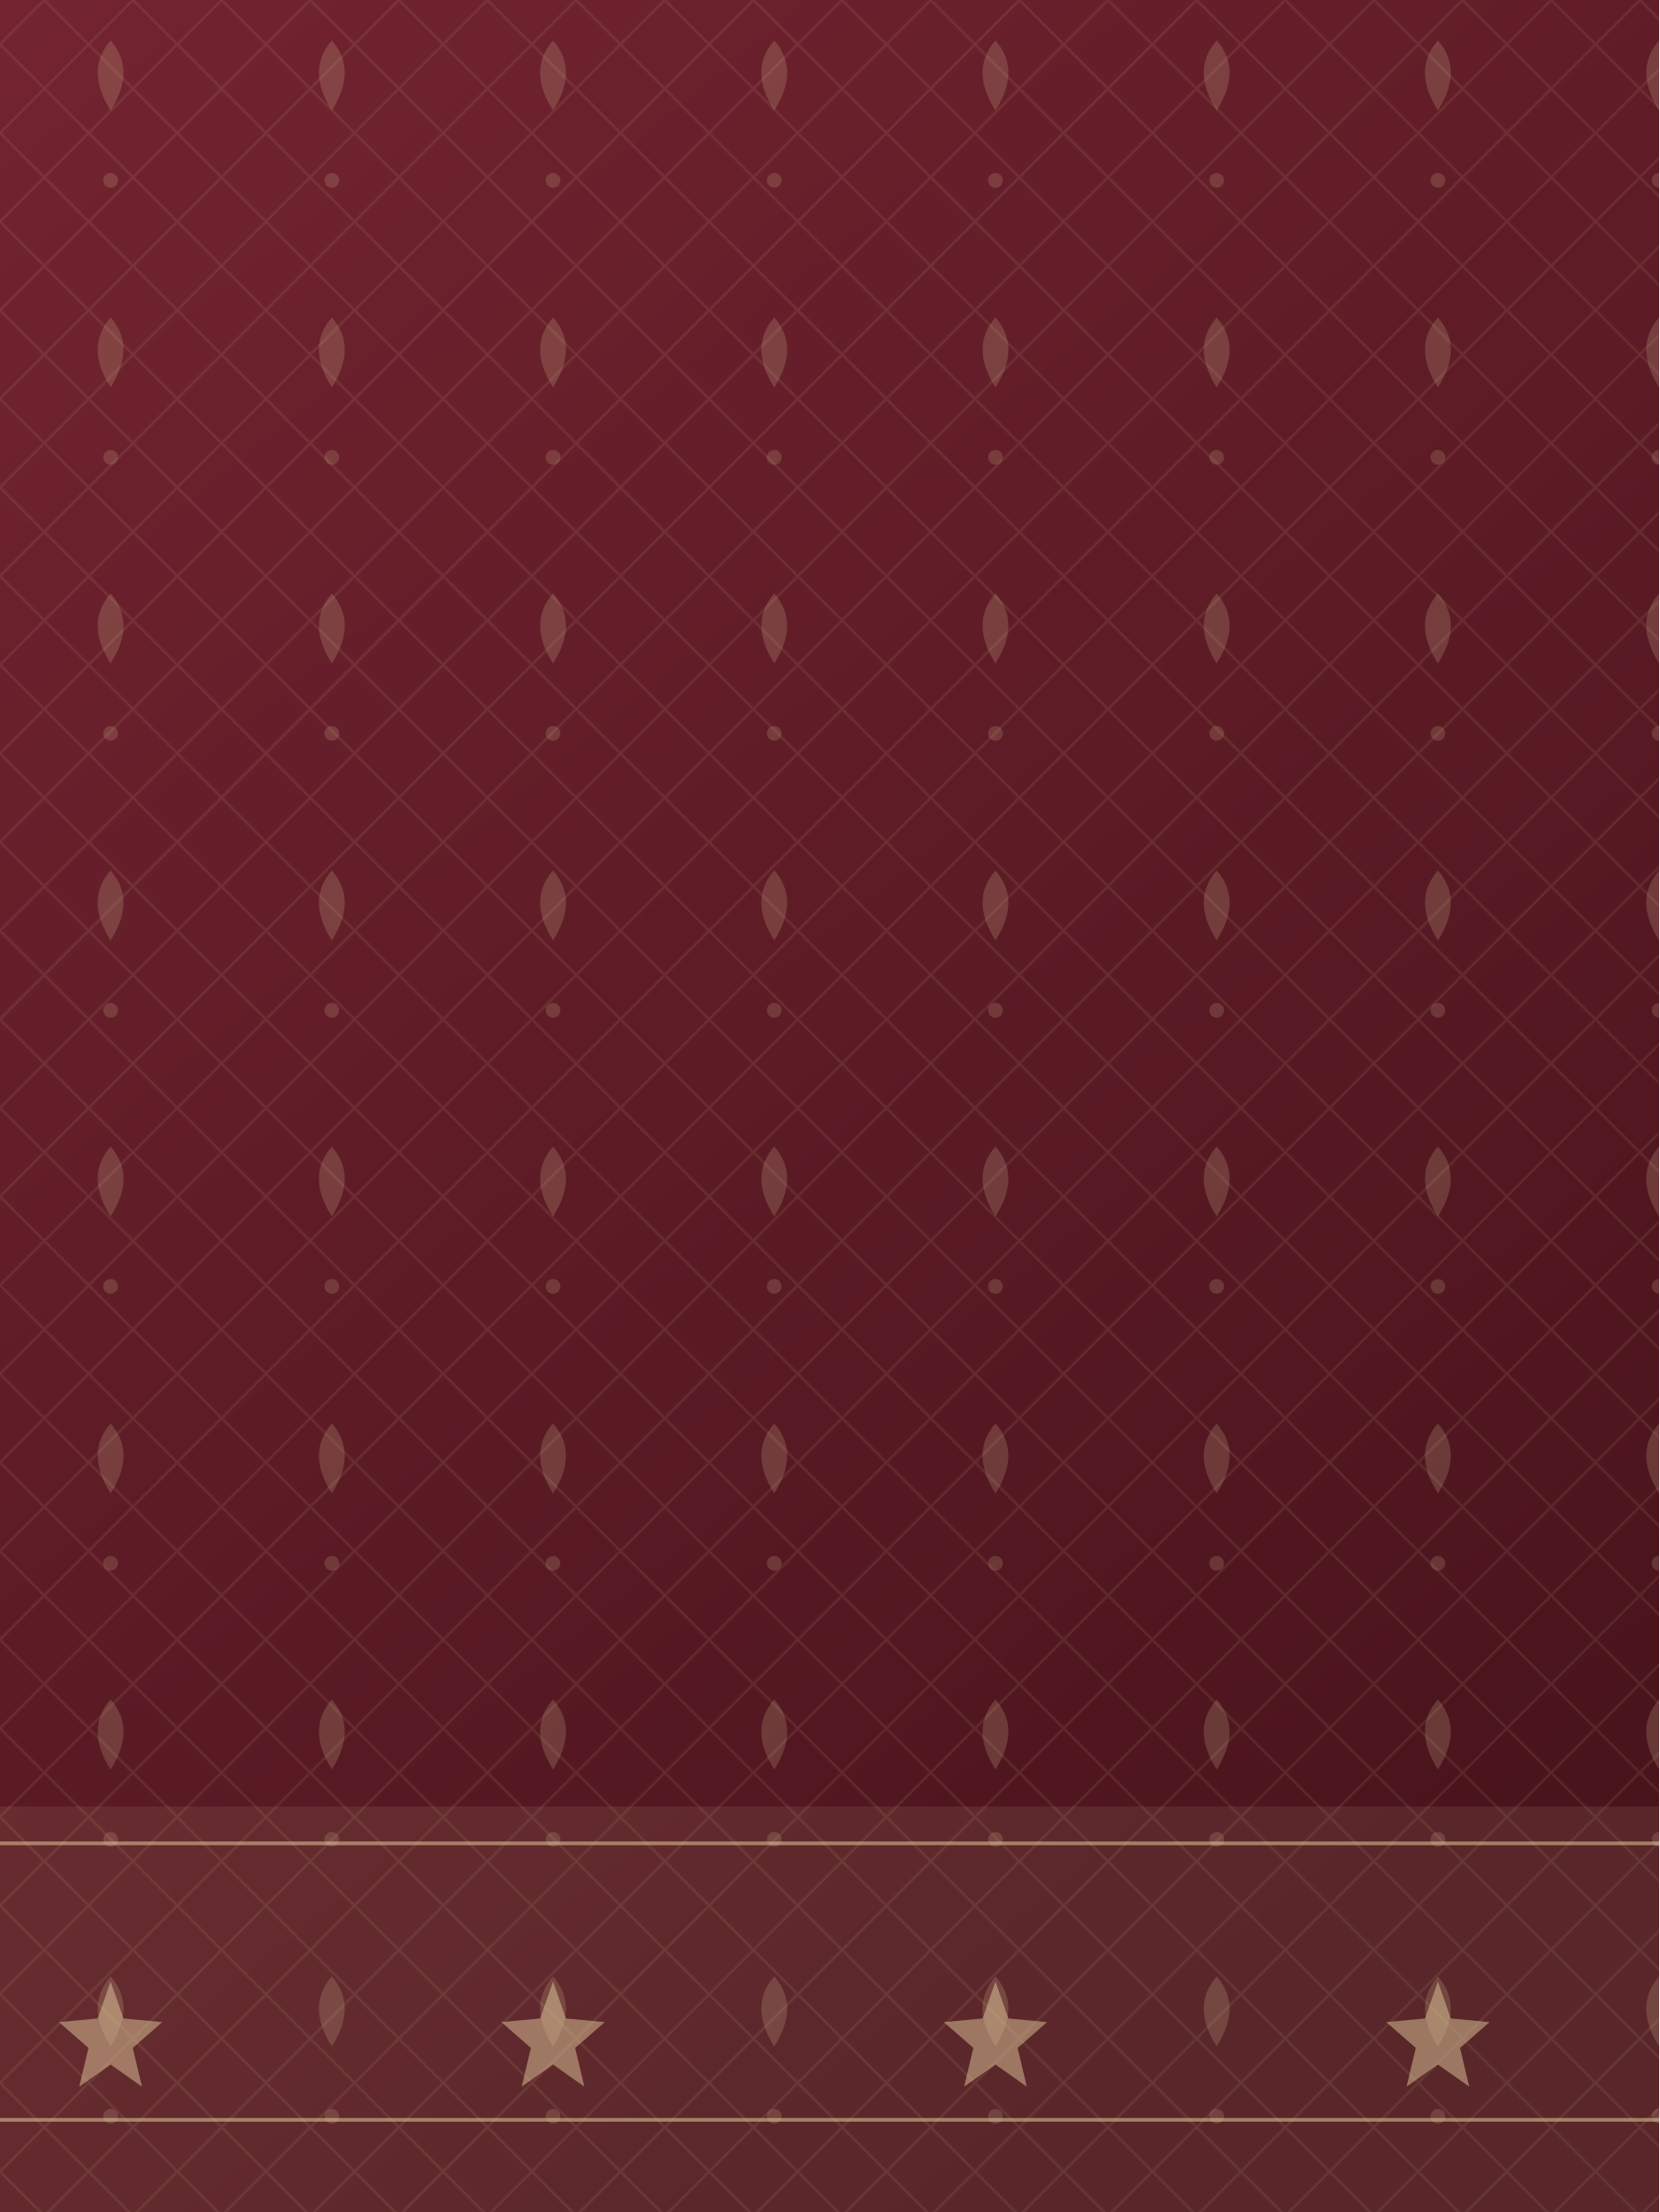
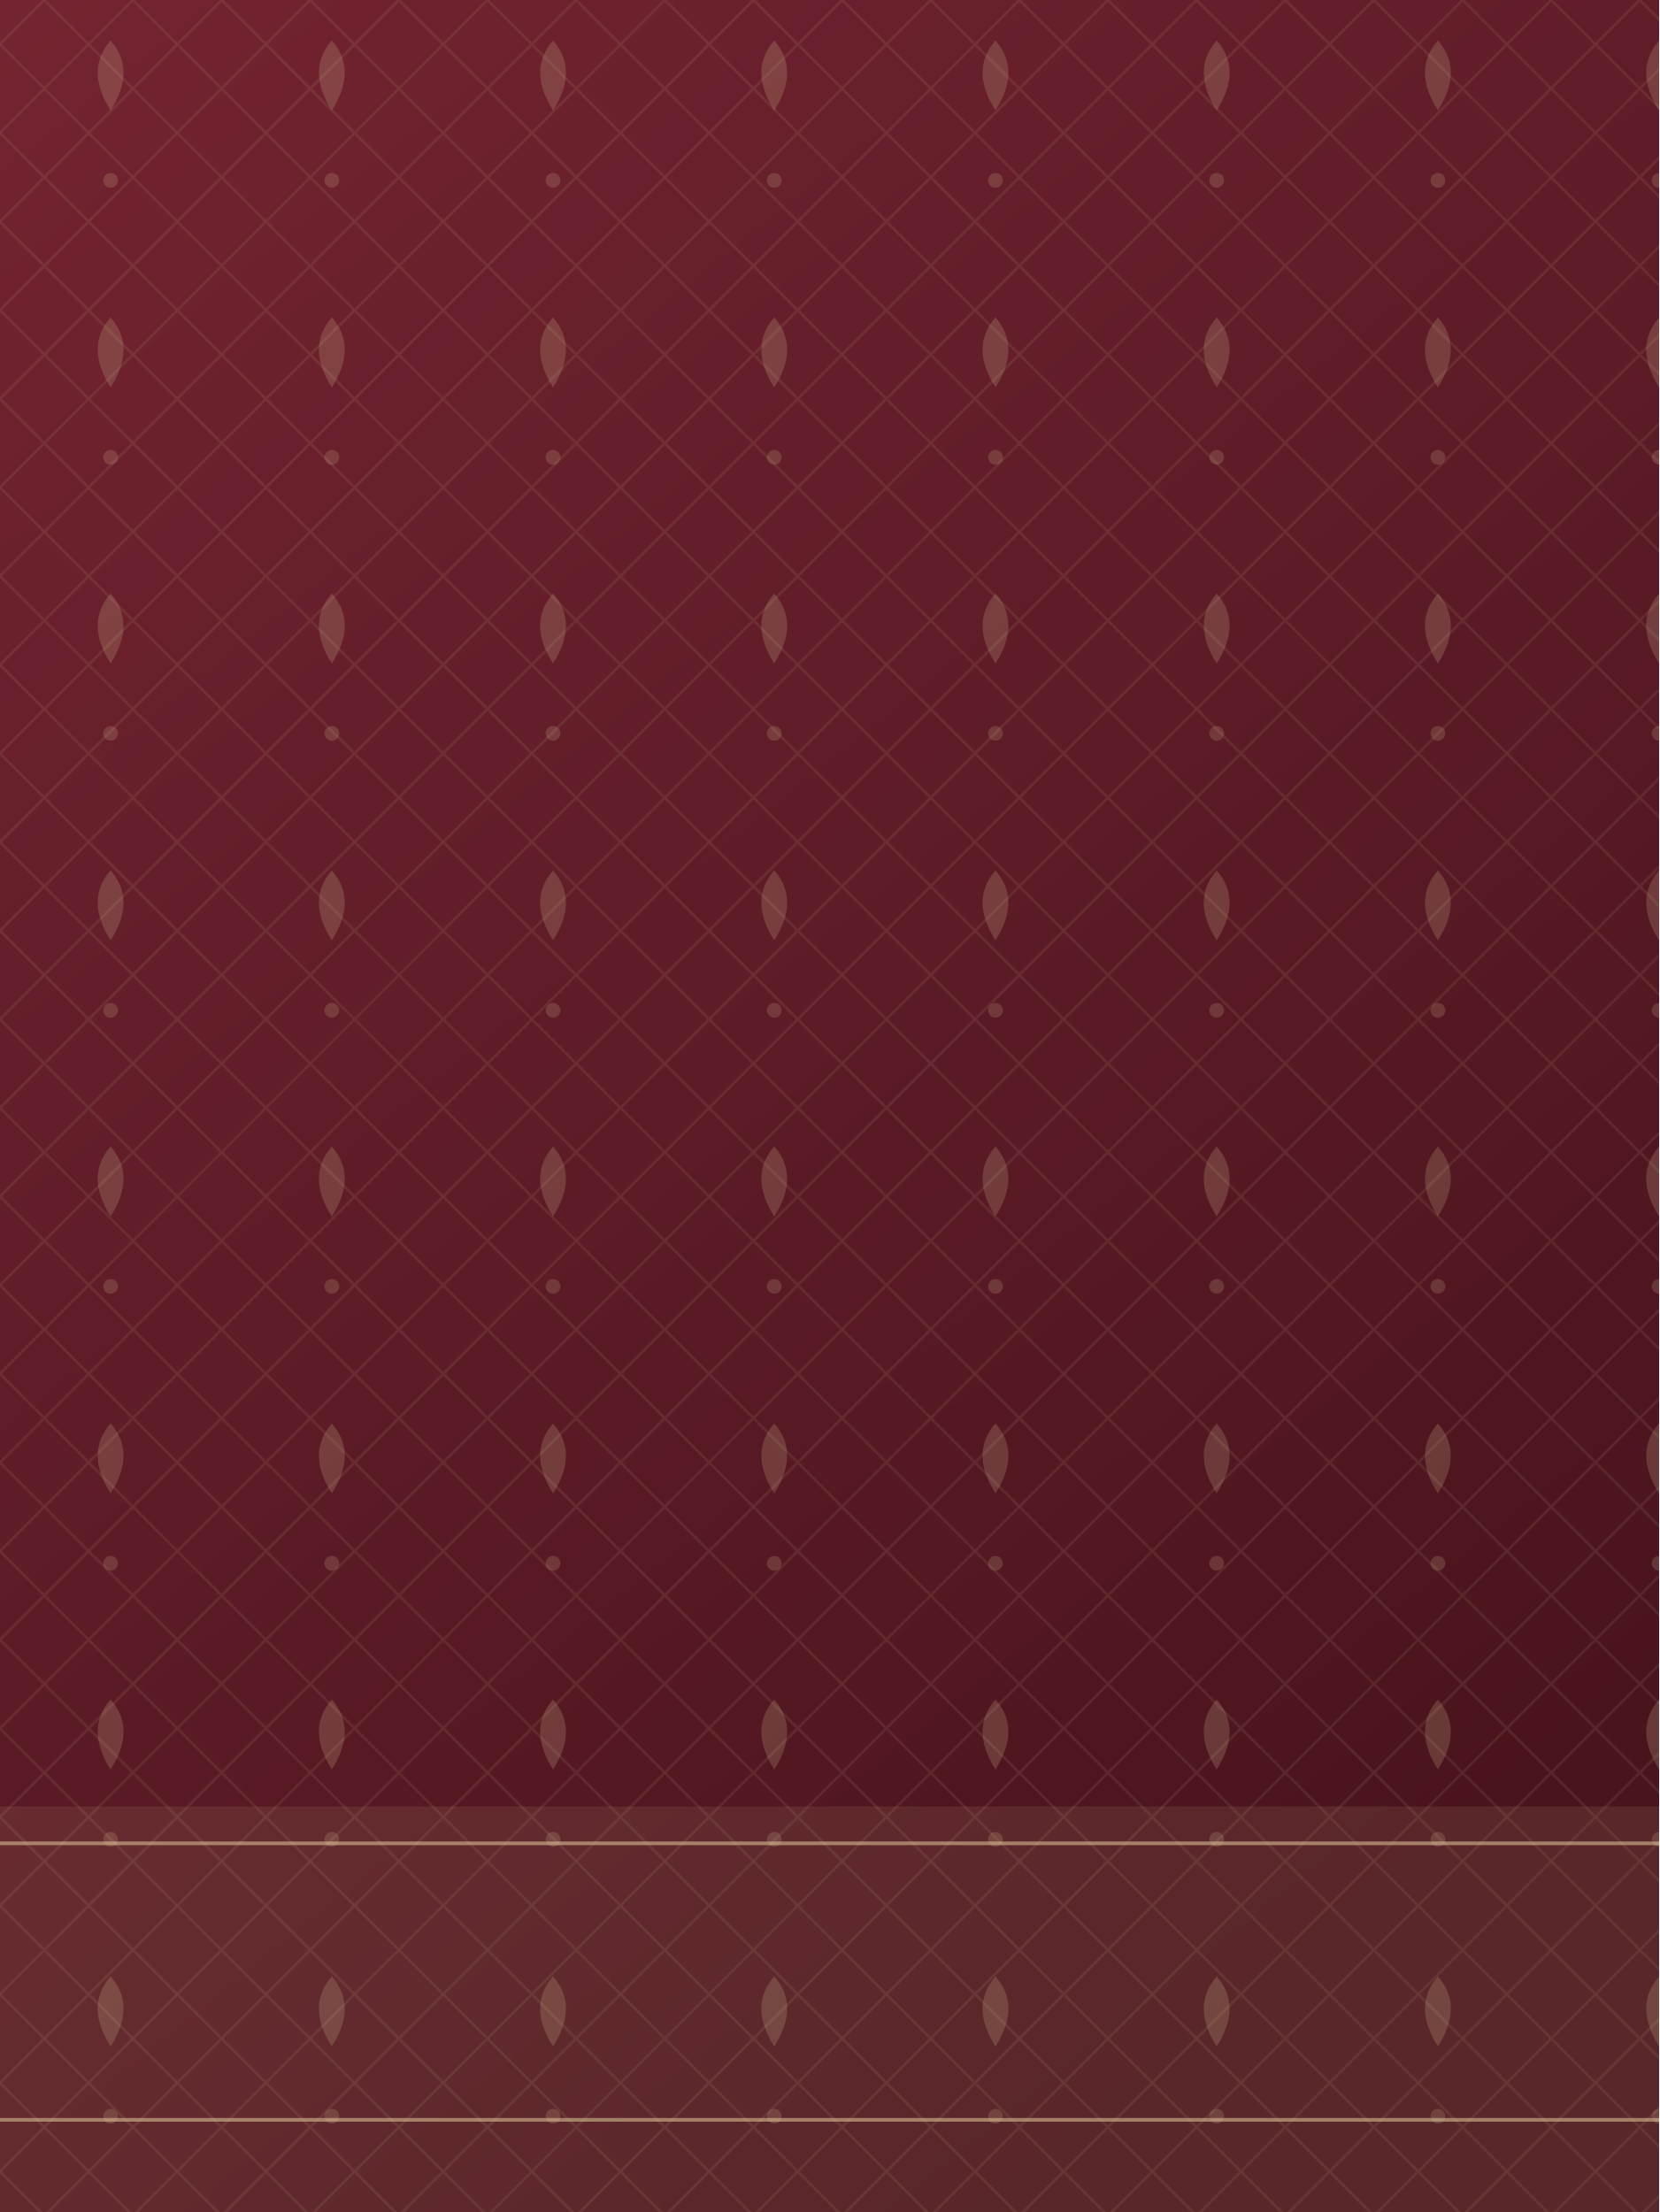
<svg xmlns="http://www.w3.org/2000/svg" width="900" height="1200" viewBox="0 0 900 1200">
  <defs>
    <linearGradient id="fgd" x1="0" y1="0" x2="0.6" y2="1">
      <stop offset="0" stop-color="#732430" />
      <stop offset="1" stop-color="#4a141d" />
    </linearGradient>
    <pattern id="wgd" width="34" height="34" patternUnits="userSpaceOnUse" patternTransform="rotate(45)">
      <path d="M0 17H34M17 0V34" stroke="#e0c99b" stroke-opacity="0.10" stroke-width="1.4" />
    </pattern>
    <pattern id="bgd" width="120" height="150" patternUnits="userSpaceOnUse">
      <path d="M60 60 q14 -22 0 -38 q-14 16 0 38z" fill="#e0c99b" fill-opacity="0.20" />
      <circle cx="60" cy="98" r="4" fill="#e0c99b" fill-opacity="0.18" />
    </pattern>
  </defs>
  <rect width="900" height="1200" fill="url(#fgd)" />
  <rect width="900" height="1200" fill="url(#wgd)" />
  <rect width="900" height="1200" fill="url(#bgd)" />
  <rect x="0" y="980" width="900" height="220" fill="#e0c99b" fill-opacity="0.10" />
  <g stroke="#e0c99b" stroke-opacity="0.55" fill="none">
    <line x1="0" y1="1000" x2="900" y2="1000" stroke-width="2" />
    <line x1="0" y1="1150" x2="900" y2="1150" stroke-width="2" />
  </g>
-   <g fill="#e0c99b" fill-opacity="0.5">
-     <path d="M60 1075 l7 20 21 2 -16 14 5 21 -17 -12 -17 12 5 -21 -16 -14 21 -2z" />
-     <path d="M300 1075 l7 20 21 2 -16 14 5 21 -17 -12 -17 12 5 -21 -16 -14 21 -2z" />
-     <path d="M540 1075 l7 20 21 2 -16 14 5 21 -17 -12 -17 12 5 -21 -16 -14 21 -2z" />
-     <path d="M780 1075 l7 20 21 2 -16 14 5 21 -17 -12 -17 12 5 -21 -16 -14 21 -2z" />
-   </g>
</svg>
